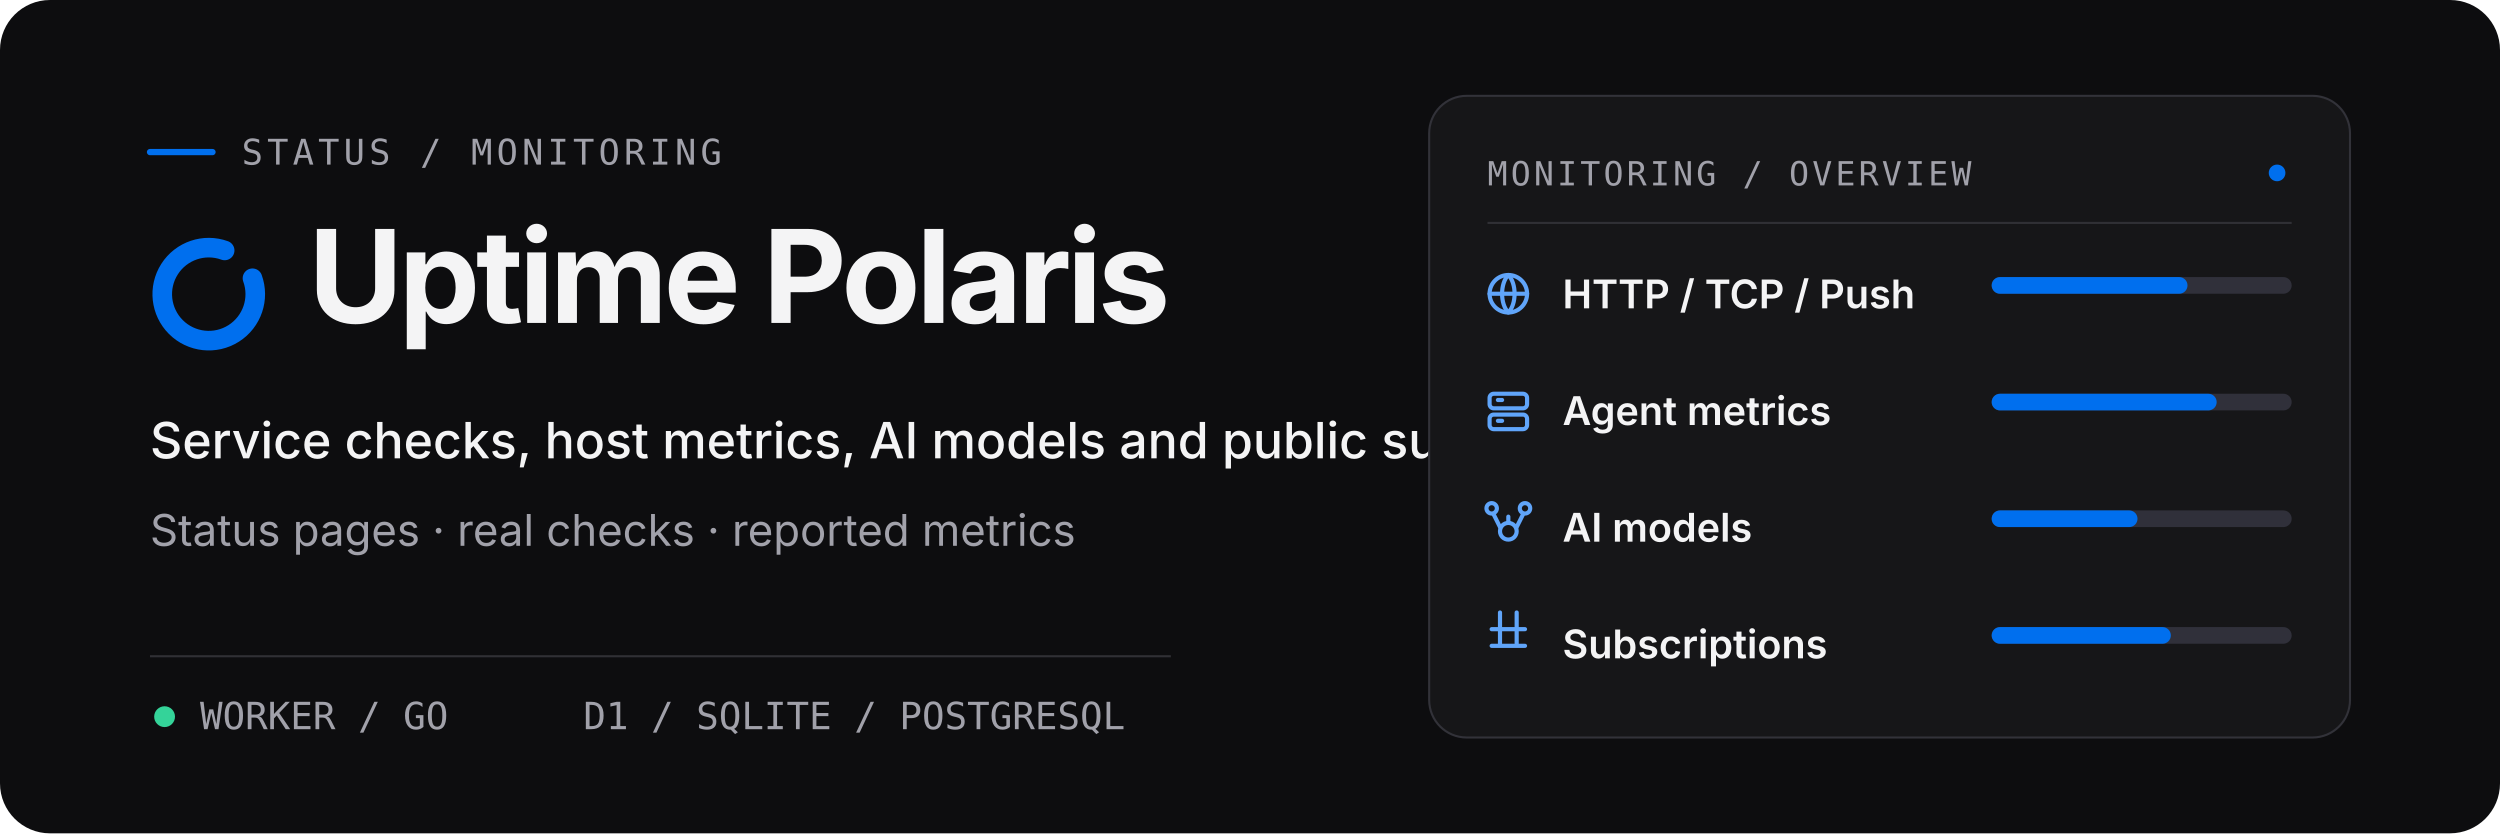
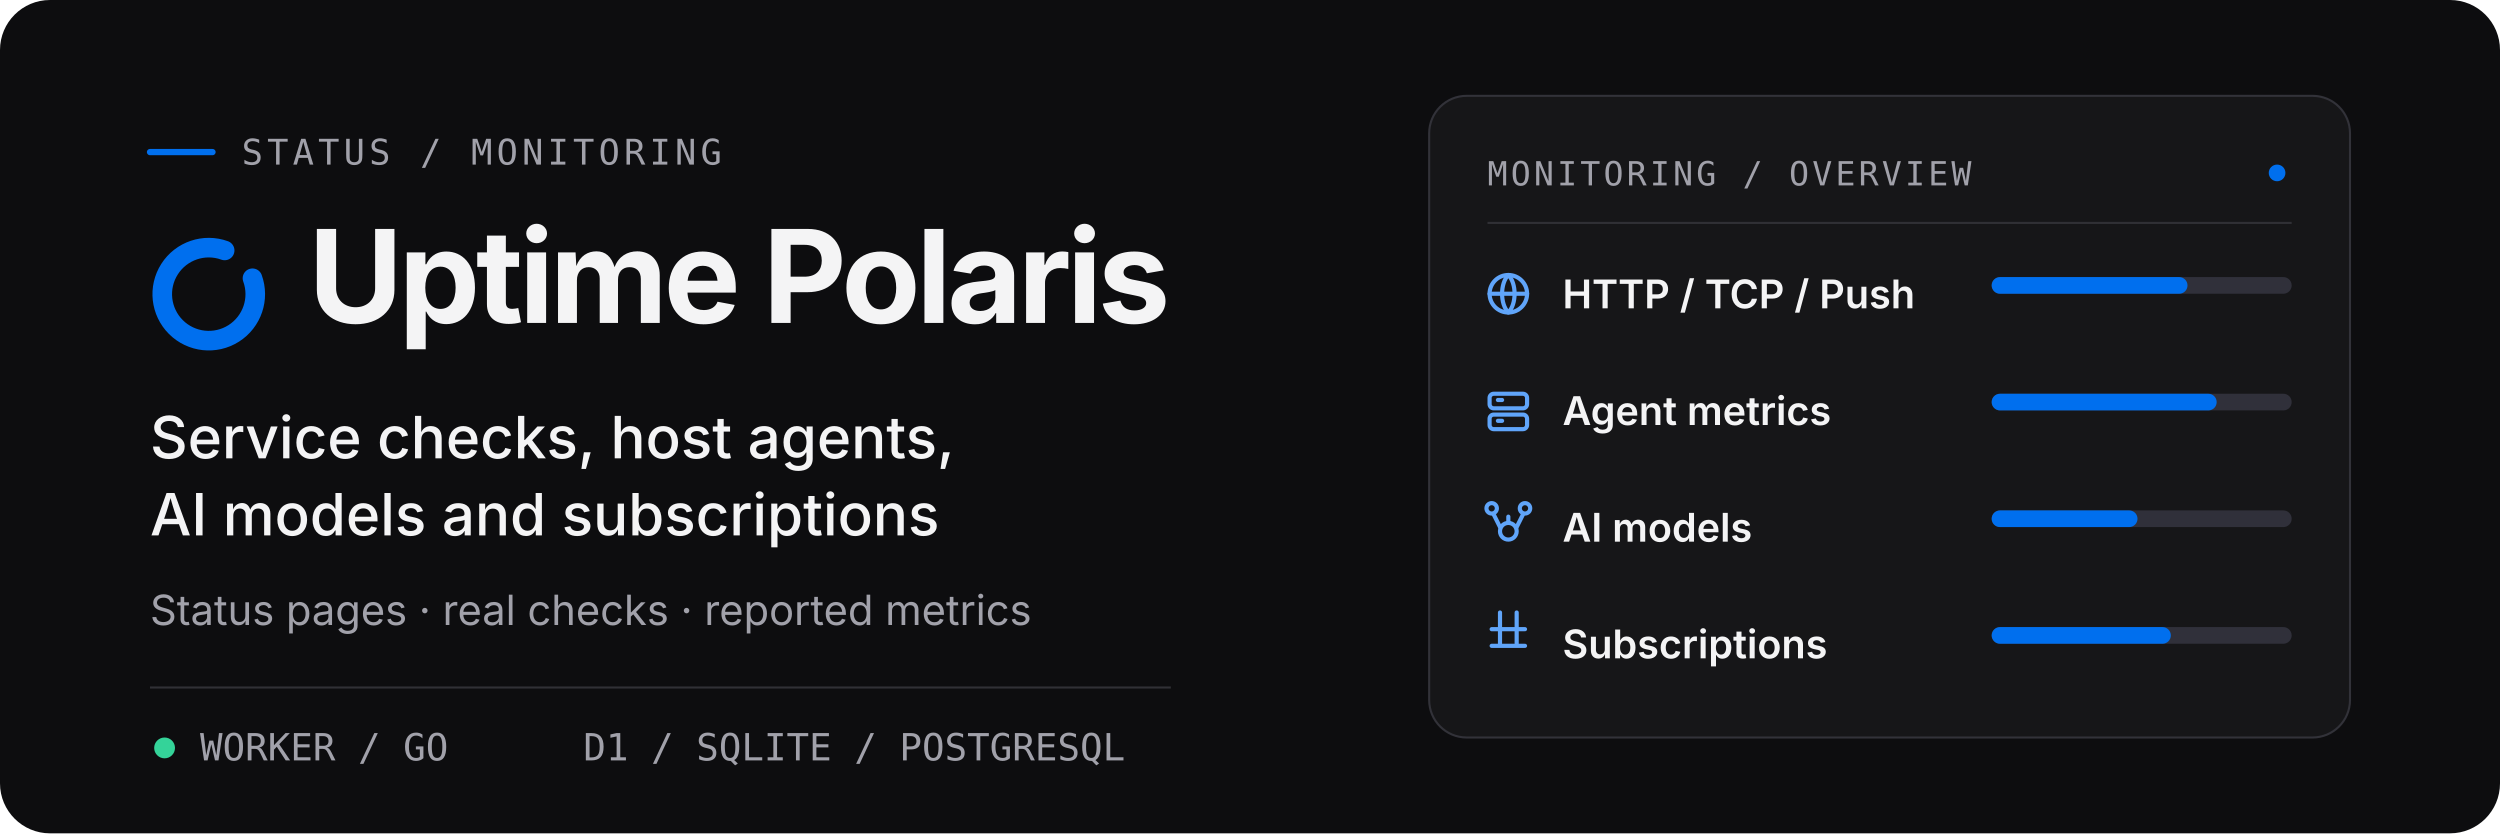
<svg xmlns="http://www.w3.org/2000/svg" width="1200" height="400" viewBox="0 0 1200 400" role="img" aria-labelledby="title desc">
  <rect width="1200" height="400" rx="24" fill="#0d0d0f" />
  <path d="M72 73h30" stroke="#006fee" stroke-width="3" stroke-linecap="round" />
  <text x="116" y="79" fill="#a1a1aa" font-family="ui-monospace, SFMono-Regular, Menlo, Consolas, monospace" font-size="17" letter-spacing="2">STATUS / MONITORING</text>
  <g transform="translate(72 113) scale(2.35) translate(-4 -4)">
    <path d="M24.93 12.75A9.5 9.5 0 1 1 19.25 7.07" fill="none" stroke="#006fee" stroke-width="4" stroke-linecap="round" />
  </g>
  <text x="148" y="155" fill="#f4f4f5" font-family="-apple-system, BlinkMacSystemFont, Segoe UI, sans-serif" font-size="62" font-weight="700" letter-spacing="-2">Uptime Polaris</text>
-   <text x="72" y="220" fill="#f4f4f5" font-family="-apple-system, BlinkMacSystemFont, Segoe UI, sans-serif" font-size="24" font-weight="500">Service checks, host metrics, AI models and public subscriptions</text>
-   <text x="72" y="262" fill="#a1a1aa" font-family="-apple-system, BlinkMacSystemFont, Segoe UI, sans-serif" font-size="21">Status pages · real checks · reported metrics</text>
-   <path d="M72 315h490" stroke="#303035" stroke-width="1" />
-   <circle cx="79" cy="344" r="5" fill="#34d399" />
-   <text x="96" y="350" fill="#a1a1aa" font-family="ui-monospace, SFMono-Regular, Menlo, Consolas, monospace" font-size="18">WORKER / GO</text>
-   <text x="280" y="350" fill="#a1a1aa" font-family="ui-monospace, SFMono-Regular, Menlo, Consolas, monospace" font-size="18">D1 / SQLITE / POSTGRESQL</text>
+   <text x="72" y="220" fill="#f4f4f5" font-family="-apple-system, BlinkMacSystemFont, Segoe UI, sans-serif" font-size="28" font-weight="500">Service checks, host agents,</text>
+   <text x="72" y="257" fill="#f4f4f5" font-family="-apple-system, BlinkMacSystemFont, Segoe UI, sans-serif" font-size="28" font-weight="500">AI models and subscriptions</text>
+   <text x="72" y="300" fill="#a1a1aa" font-family="-apple-system, BlinkMacSystemFont, Segoe UI, sans-serif" font-size="20">Status pages · real checks · reported metrics</text>
+   <path d="M72 330h490" stroke="#303035" stroke-width="1" />
+   <circle cx="79" cy="359" r="5" fill="#34d399" />
+   <text x="96" y="365" fill="#a1a1aa" font-family="ui-monospace, SFMono-Regular, Menlo, Consolas, monospace" font-size="18">WORKER / GO</text>
+   <text x="280" y="365" fill="#a1a1aa" font-family="ui-monospace, SFMono-Regular, Menlo, Consolas, monospace" font-size="18">D1 / SQLITE / POSTGRESQL</text>
  <g transform="translate(686 46)">
    <rect width="442" height="308" rx="18" fill="#161618" stroke="#323239" />
    <text x="28" y="43" fill="#a1a1aa" font-family="ui-monospace, SFMono-Regular, Menlo, Consolas, monospace" font-size="16" letter-spacing="1.5">MONITORING / OVERVIEW</text>
    <circle cx="407" cy="37" r="4" fill="#006fee" />
    <path d="M28 61h386" stroke="#303035" />
    <g font-family="-apple-system, BlinkMacSystemFont, Segoe UI, sans-serif" font-size="19" font-weight="600" fill="#f4f4f5">
      <text x="64" y="102">HTTP / TCP / Push</text>
      <text x="64" y="158">Agent metrics</text>
      <text x="64" y="214">AI models</text>
      <text x="64" y="270">Subscriptions</text>
    </g>
    <g fill="none" stroke="#60a5fa" stroke-width="2" stroke-linecap="round" stroke-linejoin="round">
      <circle cx="38" cy="95" r="9" />
      <path d="M29 95h18M38 86c-4 4-4 14 0 18M38 86c4 4 4 14 0 18" />
      <rect x="29" y="143" width="18" height="7" rx="2" />
      <rect x="29" y="153" width="18" height="7" rx="2" />
      <path d="M33 146h2M33 156h2" />
      <circle cx="38" cy="209" r="4" />
      <circle cx="30" cy="198" r="2.5" />
      <circle cx="46" cy="198" r="2.5" />
      <path d="M38 205v-3M34 207l-3-6M42 207l3-6" />
      <path d="M30 256h16M30 264h16M34 248v16M42 248v16" />
    </g>
    <g fill="#30303a">
      <rect x="270" y="87" width="144" height="8" rx="4" />
      <rect x="270" y="143" width="144" height="8" rx="4" />
      <rect x="270" y="199" width="144" height="8" rx="4" />
      <rect x="270" y="255" width="144" height="8" rx="4" />
    </g>
    <g fill="#006fee">
      <rect x="270" y="87" width="94" height="8" rx="4" />
      <rect x="270" y="143" width="108" height="8" rx="4" />
      <rect x="270" y="199" width="70" height="8" rx="4" />
      <rect x="270" y="255" width="86" height="8" rx="4" />
    </g>
  </g>
</svg>
